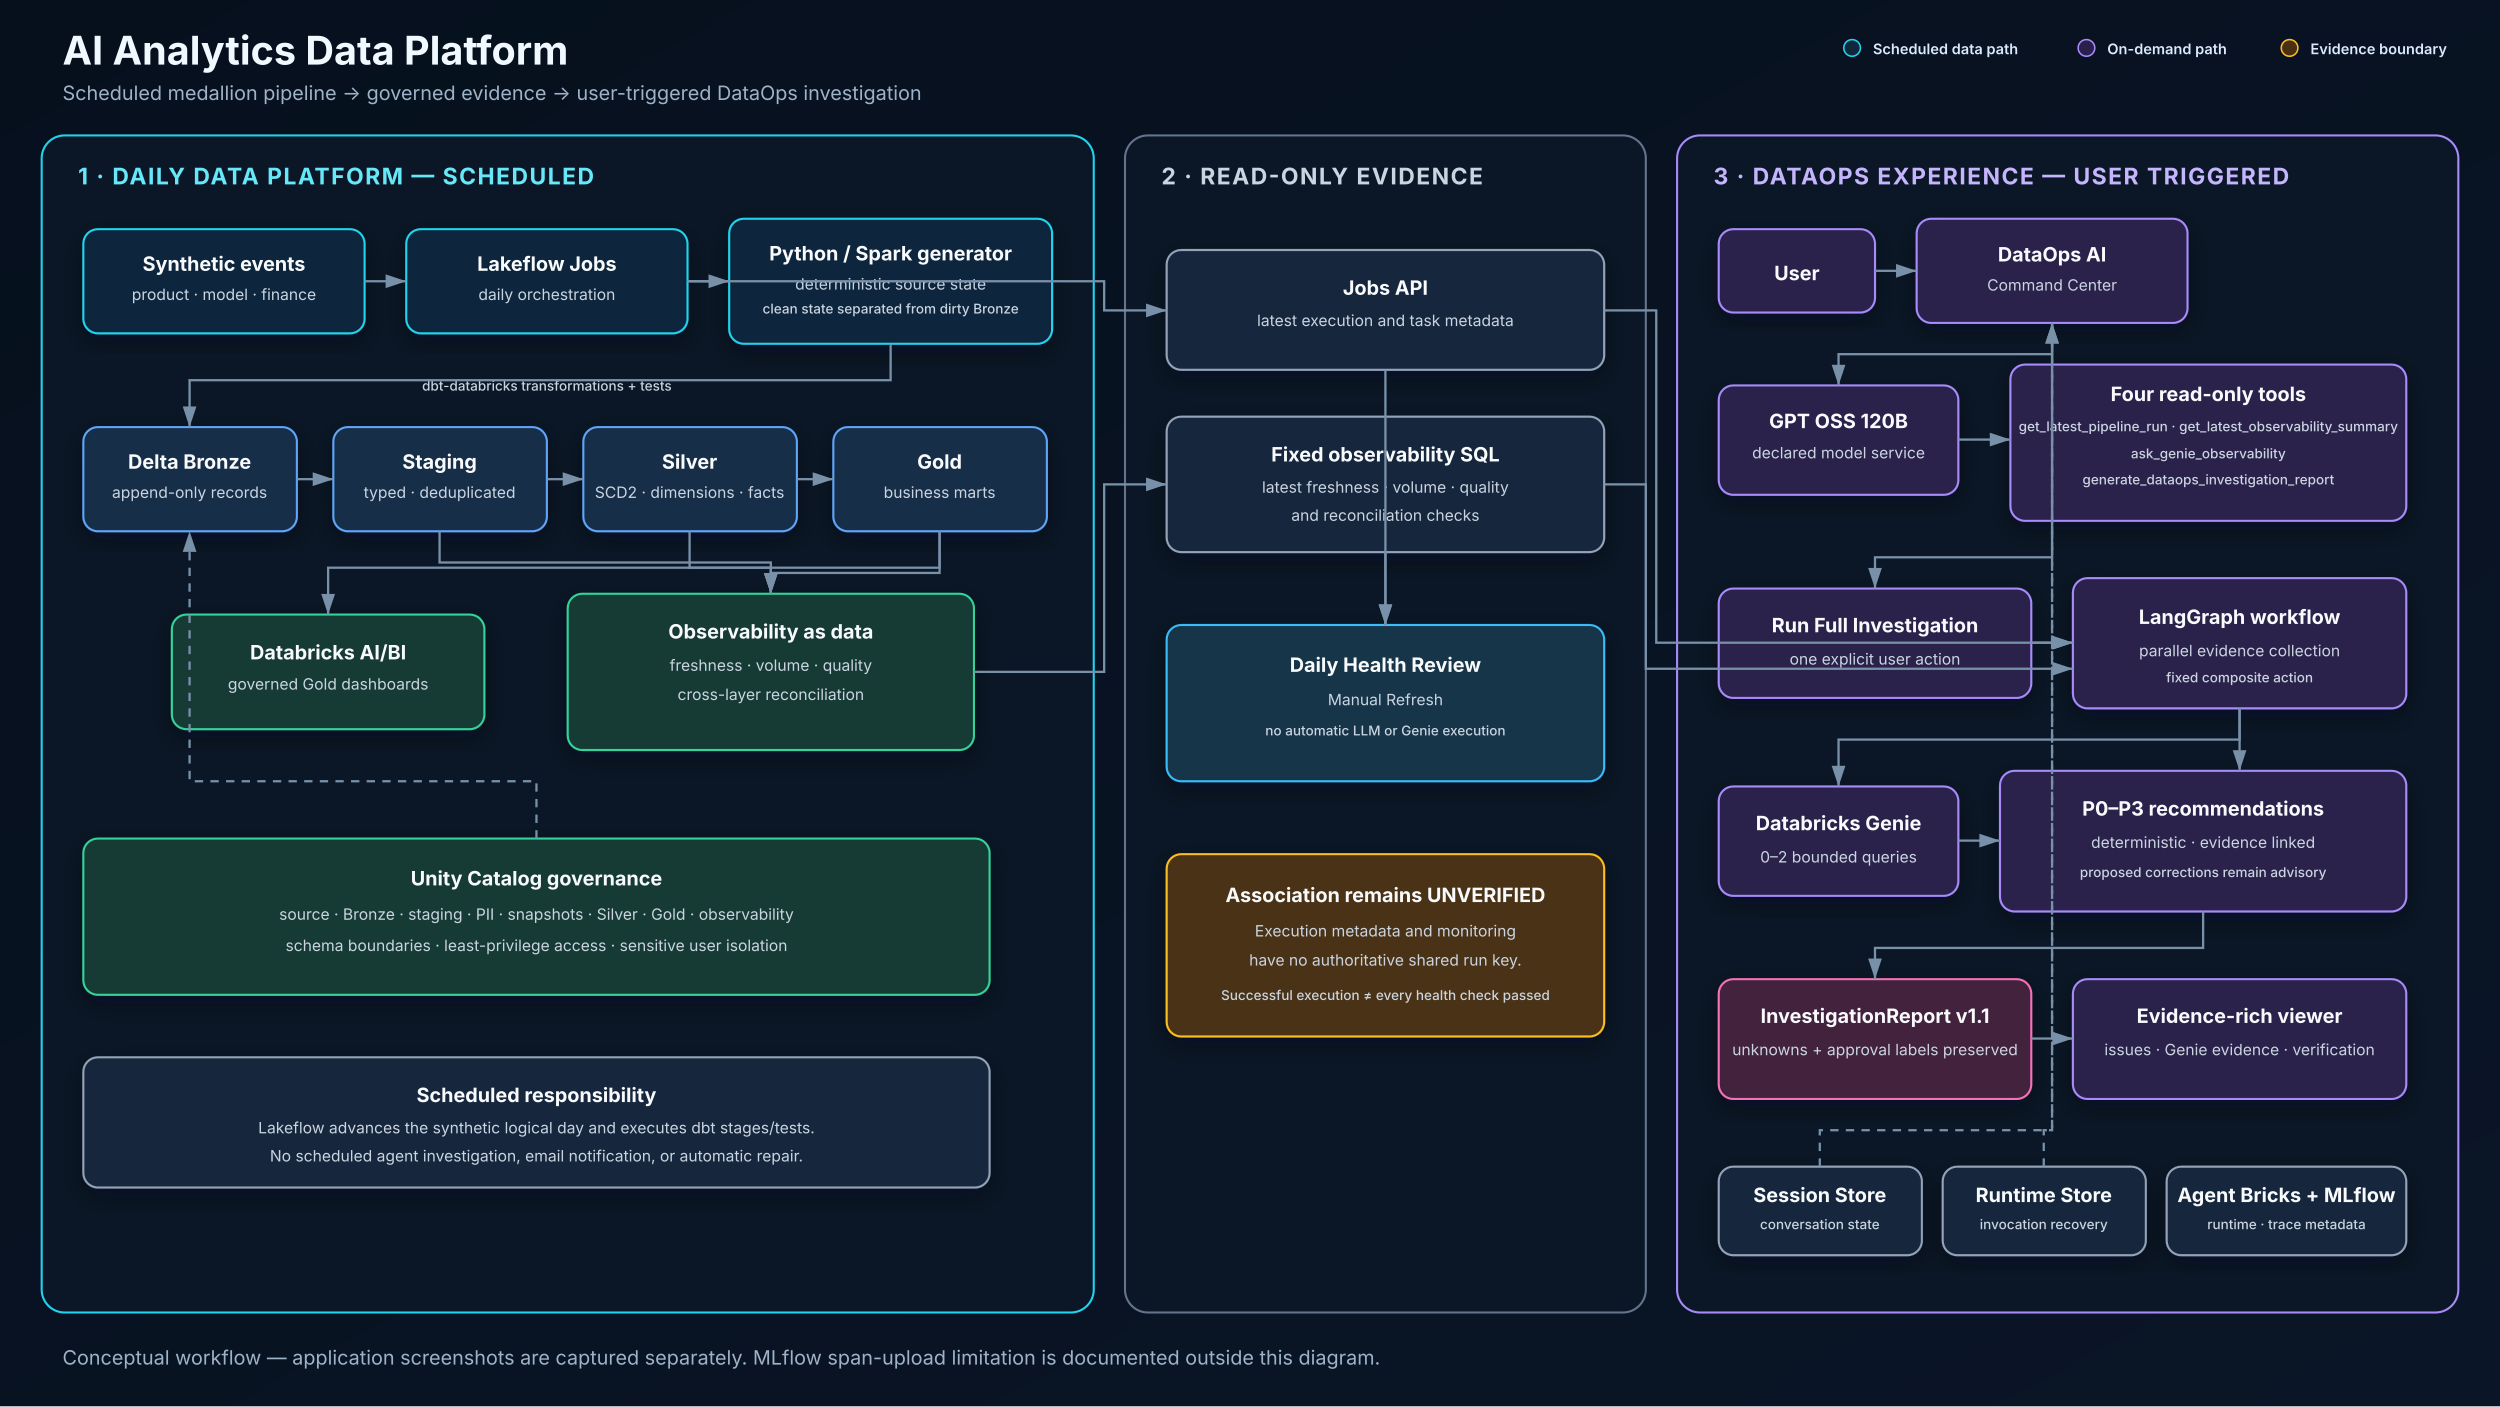
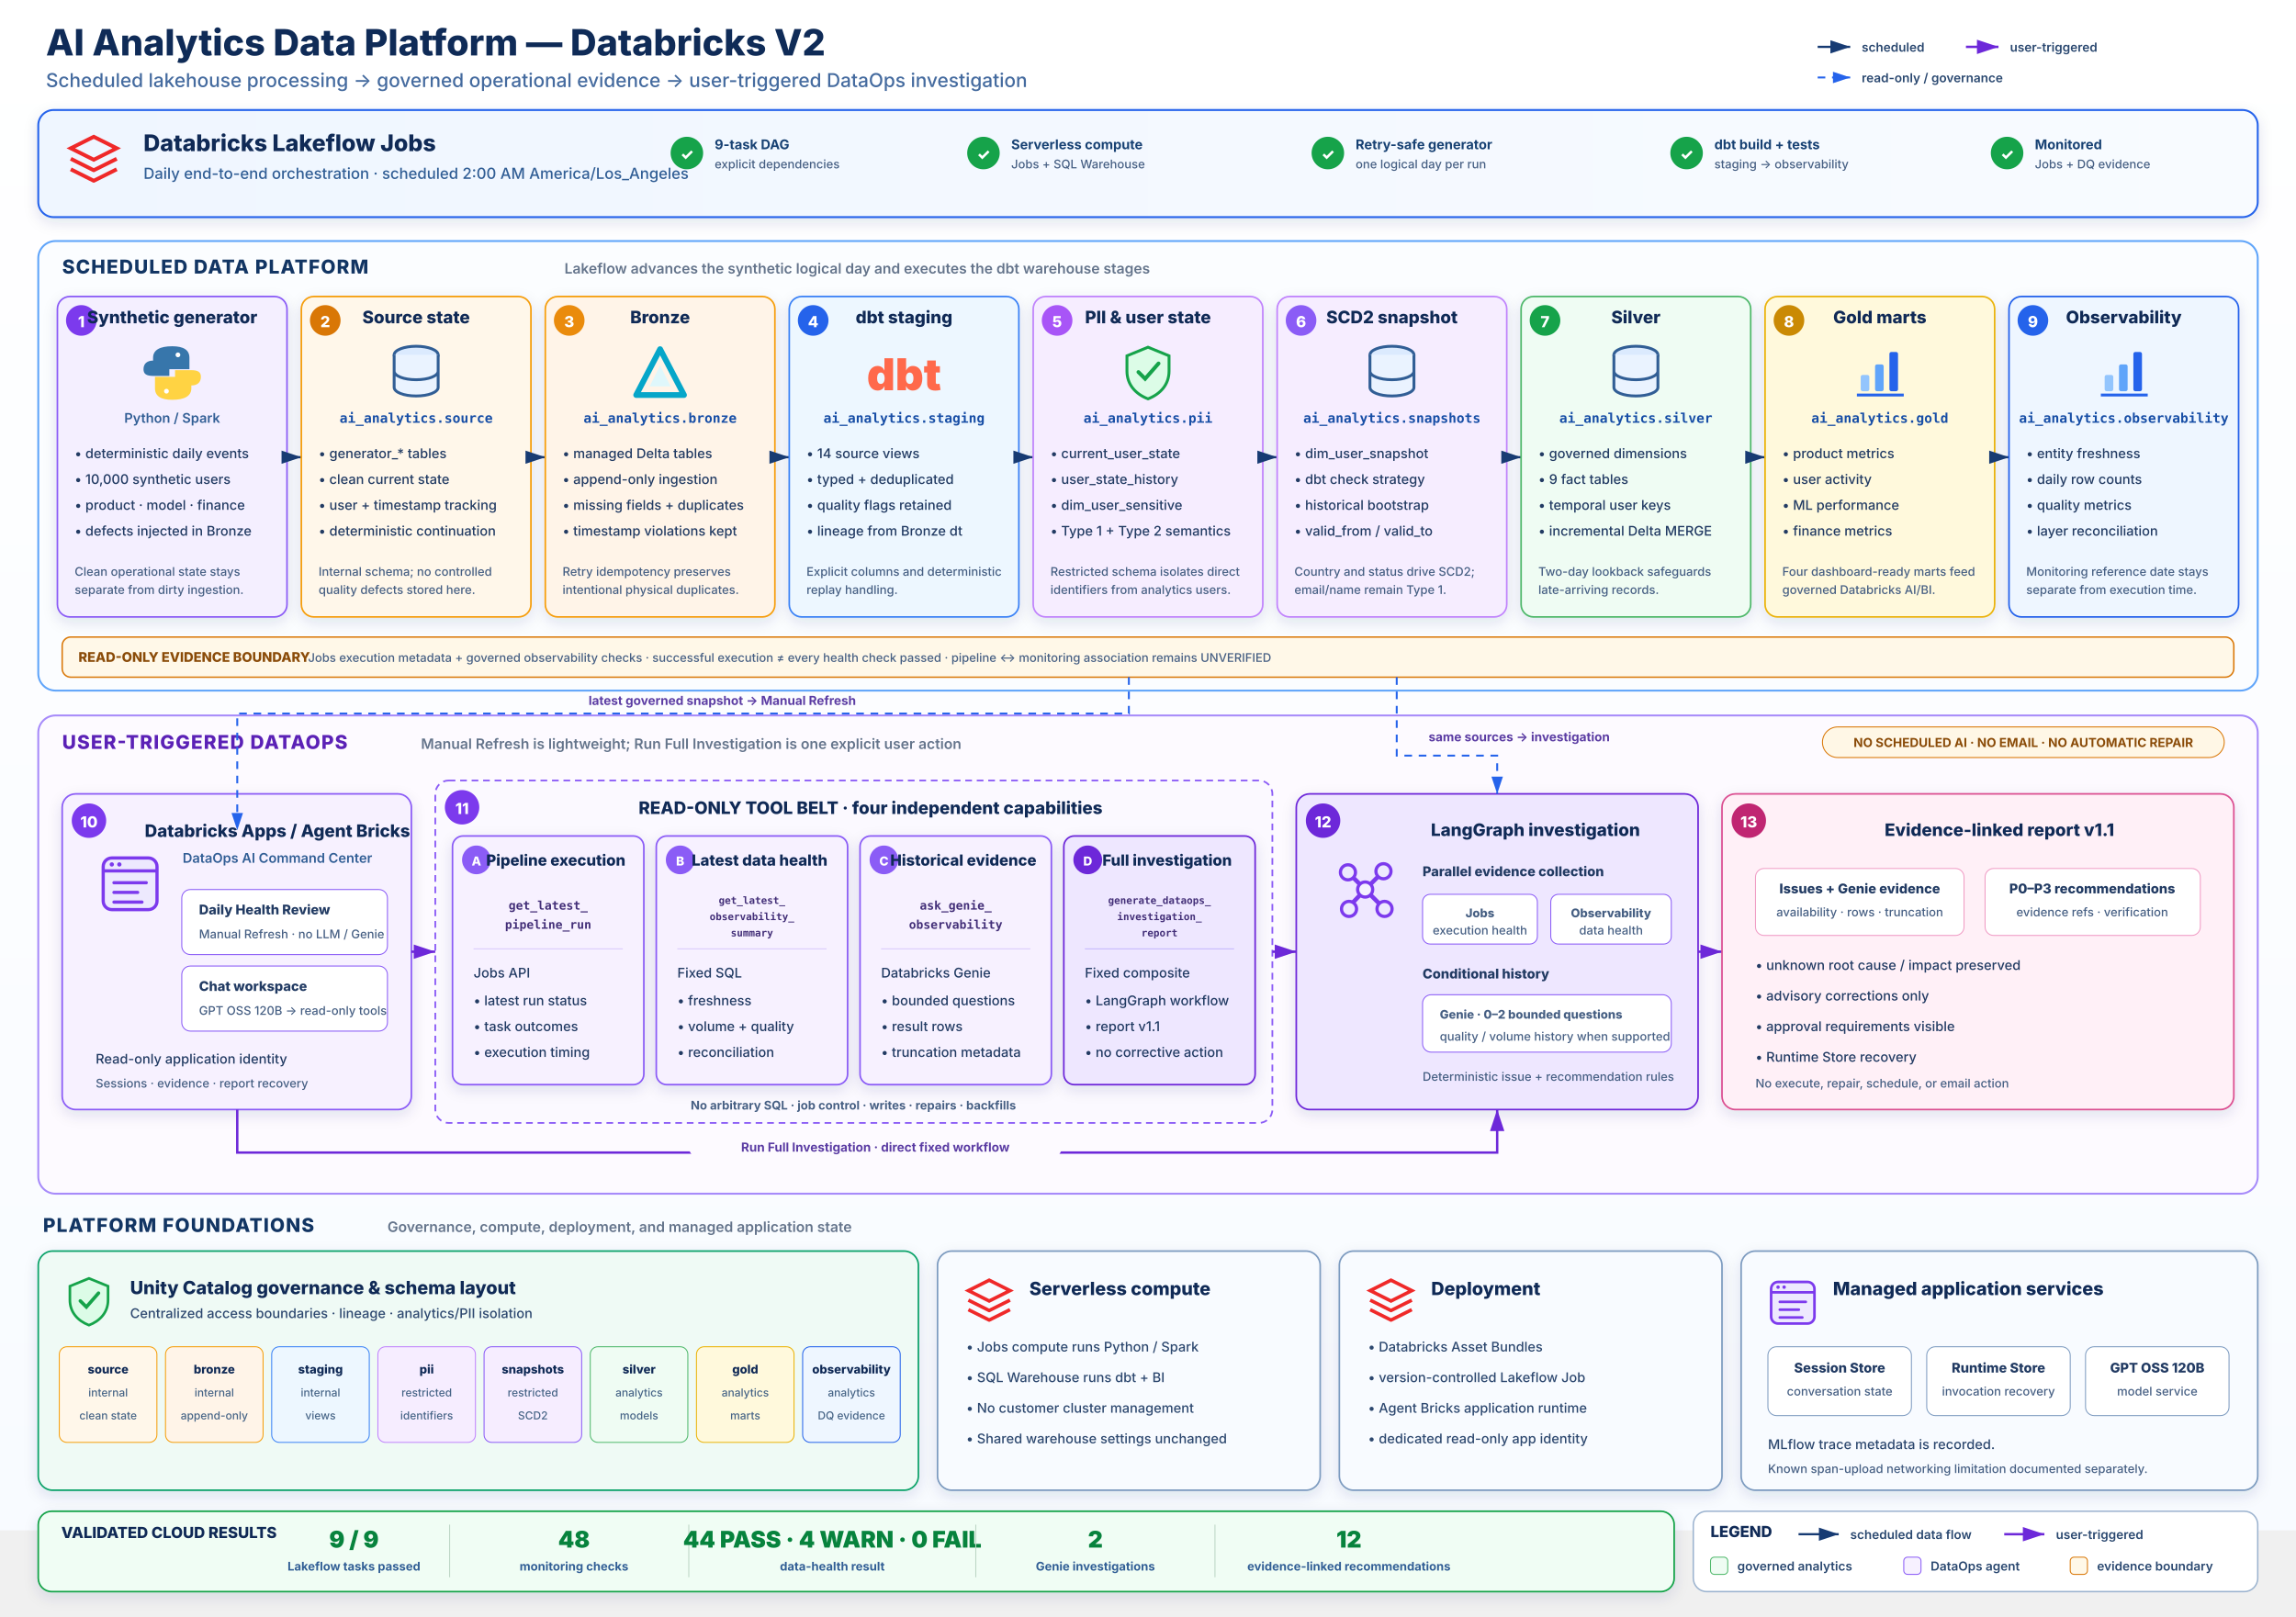
- <svg xmlns="http://www.w3.org/2000/svg" width="2400" height="1350" viewBox="0 0 2400 1350" role="img" aria-labelledby="title desc">
+ <svg xmlns="http://www.w3.org/2000/svg" width="2400" height="1690" viewBox="0 0 2400 1690" role="img" aria-labelledby="title desc">
  <defs>
-     <linearGradient id="bg" x1="0" y1="0" x2="1" y2="1">
-       <stop offset="0" stop-color="#06101d" />
-       <stop offset="1" stop-color="#0a1527" />
+     <linearGradient id="page" x1="0" y1="0" x2="0" y2="1">
+       <stop offset="0" stop-color="#ffffff" />
+       <stop offset="1" stop-color="#f8fbff" />
    </linearGradient>
-     <filter id="shadow" x="-20%" y="-20%" width="140%" height="140%">
-       <feDropShadow dx="0" dy="8" stdDeviation="12" flood-color="#020617" flood-opacity="0.38" />
+     <linearGradient id="lakeflow" x1="0" y1="0" x2="1" y2="0">
+       <stop offset="0" stop-color="#eff6ff" />
+       <stop offset="1" stop-color="#f8fbff" />
+     </linearGradient>
+     <filter id="shadow" x="-20%" y="-20%" width="140%" height="150%">
+       <feDropShadow dx="0" dy="5" stdDeviation="7" flood-color="#15366b" flood-opacity="0.12" />
    </filter>
-     <marker id="arrow" markerWidth="10" markerHeight="10" refX="9" refY="3" orient="auto" markerUnits="strokeWidth">
-       <path d="M0,0 L0,6 L9,3 z" fill="#7890a8" />
+     <marker id="arrow-blue" markerWidth="10" markerHeight="10" refX="9" refY="3" orient="auto" markerUnits="strokeWidth">
+       <path d="M0,0 L0,6 L9,3 z" fill="#173b73" />
    </marker>
+     <marker id="arrow-purple" markerWidth="10" markerHeight="10" refX="9" refY="3" orient="auto" markerUnits="strokeWidth">
+       <path d="M0,0 L0,6 L9,3 z" fill="#6d28d9" />
+     </marker>
+     <marker id="arrow-dash" markerWidth="10" markerHeight="10" refX="9" refY="3" orient="auto" markerUnits="strokeWidth">
+       <path d="M0,0 L0,6 L9,3 z" fill="#2563eb" />
+     </marker>
+     <symbol id="icon-databricks" viewBox="0 0 64 64">
+       <path d="M8 18 32 6l24 12-24 12L8 18Z" fill="none" stroke="#ef2929" stroke-width="4" />
+       <path d="m8 29 24 12 24-12M8 40l24 12 24-12" fill="none" stroke="#ef2929" stroke-width="4" stroke-linejoin="round" />
+     </symbol>
+     <symbol id="icon-db" viewBox="0 0 64 64">
+       <ellipse cx="32" cy="13" rx="23" ry="9" fill="#dbeafe" stroke="#315e95" stroke-width="3" />
+       <path d="M9 13v34c0 5 10 9 23 9s23-4 23-9V13M9 30c0 5 10 9 23 9s23-4 23-9" fill="#eaf3ff" stroke="#315e95" stroke-width="3" />
+     </symbol>
+     <symbol id="icon-delta" viewBox="0 0 64 64">
+       <path d="m32 7 25 48H7L32 7Z" fill="none" stroke="#06a6c9" stroke-width="6" stroke-linejoin="round" />
+       <path d="m32 24 11 22H21l11-22Z" fill="#dff7fb" />
+     </symbol>
+     <symbol id="icon-python" viewBox="0 0 64 64">
+       <path d="M12 29V16c0-8 7-12 20-12 12 0 18 4 18 12v12H29v7H12c-7 0-10-2-10-7 0-6 4-9 10-9" fill="#3776ab" />
+       <circle cx="38" cy="13" r="2.5" fill="#fff" />
+       <path d="M52 35v13c0 8-7 12-20 12-12 0-18-4-18-12V36h21v-7h17c7 0 10 2 10 7 0 6-4 9-10 9" fill="#ffd343" />
+       <circle cx="26" cy="51" r="2.5" fill="#fff" />
+     </symbol>
+     <symbol id="icon-chart" viewBox="0 0 64 64">
+       <path d="M8 55h49" stroke="#2563eb" stroke-width="3" />
+       <rect x="12" y="34" width="9" height="17" rx="2" fill="#93c5fd" />
+       <rect x="27" y="23" width="9" height="28" rx="2" fill="#60a5fa" />
+       <rect x="42" y="10" width="9" height="41" rx="2" fill="#2563eb" />
+     </symbol>
+     <symbol id="icon-shield" viewBox="0 0 64 64">
+       <path d="M32 5 54 14v16c0 14-9 24-22 29C19 54 10 44 10 30V14L32 5Z" fill="#dcfce7" stroke="#16a34a" stroke-width="3" />
+       <path d="m22 31 7 7 14-16" fill="none" stroke="#16a34a" stroke-width="4" stroke-linecap="round" />
+     </symbol>
+     <symbol id="icon-graph" viewBox="0 0 64 64">
+       <path d="M16 16 32 32 49 15M32 32l18 18M32 32 15 50" fill="none" stroke="#7c3aed" stroke-width="4" />
+       <circle cx="16" cy="16" r="7" fill="#ede9fe" stroke="#7c3aed" stroke-width="3" />
+       <circle cx="49" cy="15" r="7" fill="#ede9fe" stroke="#7c3aed" stroke-width="3" />
+       <circle cx="32" cy="32" r="7" fill="#f5f3ff" stroke="#7c3aed" stroke-width="3" />
+       <circle cx="50" cy="50" r="7" fill="#ede9fe" stroke="#7c3aed" stroke-width="3" />
+       <circle cx="17" cy="50" r="7" fill="#ede9fe" stroke="#7c3aed" stroke-width="3" />
+     </symbol>
+     <symbol id="icon-app" viewBox="0 0 64 64">
+       <rect x="7" y="8" width="50" height="48" rx="8" fill="#ede9fe" stroke="#7c3aed" stroke-width="3" />
+       <path d="M7 20h50" stroke="#7c3aed" stroke-width="3" />
+       <circle cx="15" cy="14" r="2" fill="#7c3aed" />
+       <circle cx="22" cy="14" r="2" fill="#7c3aed" />
+       <path d="M17 31h30M17 40h22M17 49h26" stroke="#7c3aed" stroke-width="3" stroke-linecap="round" />
+     </symbol>
    <style>
-       .panel{fill:#0b1726;stroke-width:2}.scheduled{stroke:#22d3ee}.evidence{stroke:#64748b}.ondemand{stroke:#a78bfa}
-       .box{rx:14;stroke-width:2;filter:url(#shadow)}.source{fill:#10283d;stroke:#22d3ee}.transform{fill:#172e47;stroke:#60a5fa}
-       .govern{fill:#143b34;stroke:#34d399}.agent{fill:#2a204b;stroke:#a78bfa}.store{fill:#19283e;stroke:#94a3b8}
-       .warning{fill:#4a3012;stroke:#fbbf24}.report{fill:#42233e;stroke:#f472b6}.health{fill:#183449;stroke:#38bdf8}
-       .edge{fill:none;stroke:#7890a8;stroke-width:2.2;marker-end:url(#arrow)}.dash{stroke-dasharray:8 7}
-       .title{font:700 38px Inter,system-ui,sans-serif;fill:#f0f9ff}.subtitle{font:400 19px Inter,system-ui,sans-serif;fill:#9fb3c8}
-       .panel-title{font:700 22px Inter,system-ui,sans-serif;letter-spacing:1.4px}.cyan{fill:#67e8f9}.violet{fill:#c4b5fd}.slate{fill:#cbd5e1}
-       .label{font:700 19px Inter,system-ui,sans-serif;fill:#f8fafc;text-anchor:middle}.detail{font:400 15px Inter,system-ui,sans-serif;fill:#cbd5e1;text-anchor:middle}
-       .small{font:500 13px Inter,system-ui,sans-serif;fill:#cbd5e1;text-anchor:middle}.edge-label{font:600 13px Inter,system-ui,sans-serif;fill:#a7f3d0}
-       .legend{font:600 14px Inter,system-ui,sans-serif;fill:#dbeafe}.pill{rx:11;stroke-width:1.5}
+       .title{font:800 38px Inter,Arial,sans-serif;fill:#0f2b57}.subtitle{font:500 20px Inter,Arial,sans-serif;fill:#456b9f}
+       .section{font:800 20px Inter,Arial,sans-serif;letter-spacing:1.1px;fill:#123563}.section-note{font:600 15px Inter,Arial,sans-serif;fill:#64748b}
+       .card{stroke-width:1.7;filter:url(#shadow)}.source{fill:#f4efff;stroke:#8b5cf6}.state{fill:#fff7ea;stroke:#f59e0b}
+       .delta{fill:#fff4e8;stroke:#f59e0b}.transform{fill:#edf7ff;stroke:#3b82f6}.pii{fill:#f6edff;stroke:#c084fc}
+       .analytics{fill:#effcf3;stroke:#4fb86b}.gold{fill:#fff9dc;stroke:#eab308}.observe{fill:#eef6ff;stroke:#2563eb}
+       .agent{fill:#f7f1ff;stroke:#8b5cf6}.agent-strong{fill:#eee7ff;stroke:#6d28d9}.report{fill:#fff0f7;stroke:#db4f91}
+       .infra{fill:#f8fbff;stroke:#7d9bc0}.govern{fill:#effaf5;stroke:#10a36b}.metric{fill:#f0fdf4;stroke:#16a34a}
+       .card-title{font:800 18px Inter,Arial,sans-serif;fill:#102a56;text-anchor:middle}.card-sub{font:600 14px Inter,Arial,sans-serif;fill:#315e95;text-anchor:middle}
+       .schema{font:700 14px ui-monospace,SFMono-Regular,Menlo,monospace;fill:#174ea6;text-anchor:middle}.body{font:500 14px Inter,Arial,sans-serif;fill:#223b63}
+       .tiny{font:500 12.5px Inter,Arial,sans-serif;fill:#465f83}.mono{font:600 12.5px ui-monospace,SFMono-Regular,Menlo,monospace;fill:#432f78}
+       .number{font:800 16px Inter,Arial,sans-serif;fill:#fff;text-anchor:middle;dominant-baseline:middle}.banner-title{font:800 24px Inter,Arial,sans-serif;fill:#102a56}
+       .banner-sub{font:500 16px Inter,Arial,sans-serif;fill:#315e95}.chip{font:700 14px Inter,Arial,sans-serif;fill:#174173}.check{font:800 16px Inter,Arial,sans-serif;fill:#fff;text-anchor:middle;dominant-baseline:middle}
+       .flow{fill:none;stroke:#173b73;stroke-width:2.3;marker-end:url(#arrow-blue)}.manual{fill:none;stroke:#6d28d9;stroke-width:2.5;marker-end:url(#arrow-purple)}
+       .dash{fill:none;stroke:#2563eb;stroke-width:2;stroke-dasharray:8 7;marker-end:url(#arrow-dash)}.connector-label{font:700 13px Inter,Arial,sans-serif;fill:#5b3ca3;text-anchor:middle}
+       .panel-title{font:800 19px Inter,Arial,sans-serif;fill:#102a56}.panel-body{font:500 14px Inter,Arial,sans-serif;fill:#2d486f}
+       .schema-name{font:800 12.5px Inter,Arial,sans-serif;fill:#102a56;text-anchor:middle}.schema-role{font:500 11.5px Inter,Arial,sans-serif;fill:#466486;text-anchor:middle}
+       .metric-value{font:900 24px Inter,Arial,sans-serif;fill:#07833d;text-anchor:middle}.metric-label{font:700 12.5px Inter,Arial,sans-serif;fill:#315e95;text-anchor:middle}
+       .legend{font:600 13px Inter,Arial,sans-serif;fill:#29476f}.foot{font:600 12.5px Inter,Arial,sans-serif;fill:#64748b}
    </style>
  </defs>
-   <rect width="2400" height="1350" fill="url(#bg)" />
-   <text x="60" y="62" class="title">AI Analytics Data Platform</text>
-   <text x="60" y="96" class="subtitle">Scheduled medallion pipeline → governed evidence → user-triggered DataOps investigation</text>
-   <rect x="1770" y="38" width="16" height="16" class="pill source" />
-   <text x="1798" y="52" class="legend">Scheduled data path</text>
-   <rect x="1995" y="38" width="16" height="16" class="pill agent" />
-   <text x="2023" y="52" class="legend">On-demand path</text>
-   <rect x="2190" y="38" width="16" height="16" class="pill warning" />
-   <text x="2218" y="52" class="legend">Evidence boundary</text>
-   <rect x="40" y="130" width="1010" height="1130" rx="22" class="panel scheduled" />
-   <text x="75" y="177" class="panel-title cyan">1 · DAILY DATA PLATFORM — SCHEDULED</text>
-   <rect x="80" y="220" width="270" height="100" class="box source" />
-   <text x="215" y="260" class="label">Synthetic events</text>
-   <text x="215" y="288" class="detail">product · model · finance</text>
-   <rect x="390" y="220" width="270" height="100" class="box source" />
-   <text x="525" y="260" class="label">Lakeflow Jobs</text>
-   <text x="525" y="288" class="detail">daily orchestration</text>
-   <rect x="700" y="210" width="310" height="120" class="box source" />
-   <text x="855" y="250" class="label">Python / Spark generator</text>
-   <text x="855" y="278" class="detail">deterministic source state</text>
-   <text x="855" y="301" class="small">clean state separated from dirty Bronze</text>
-   <path d="M350 270 H390" class="edge" />
-   <path d="M660 270 H700" class="edge" />
-   <text x="525" y="375" class="small">dbt-databricks transformations + tests</text>
-   <rect x="80" y="410" width="205" height="100" class="box transform" />
-   <text x="182" y="450" class="label">Delta Bronze</text>
-   <text x="182" y="478" class="detail">append-only records</text>
-   <rect x="320" y="410" width="205" height="100" class="box transform" />
-   <text x="422" y="450" class="label">Staging</text>
-   <text x="422" y="478" class="detail">typed · deduplicated</text>
-   <rect x="560" y="410" width="205" height="100" class="box transform" />
-   <text x="662" y="450" class="label">Silver</text>
-   <text x="662" y="478" class="detail">SCD2 · dimensions · facts</text>
-   <rect x="800" y="410" width="205" height="100" class="box transform" />
-   <text x="902" y="450" class="label">Gold</text>
-   <text x="902" y="478" class="detail">business marts</text>
-   <path d="M855 330 V365 H182 V410" class="edge" />
-   <path d="M285 460 H320" class="edge" />
-   <path d="M525 460 H560" class="edge" />
-   <path d="M765 460 H800" class="edge" />
-   <rect x="165" y="590" width="300" height="110" class="box govern" />
-   <text x="315" y="633" class="label">Databricks AI/BI</text>
-   <text x="315" y="662" class="detail">governed Gold dashboards</text>
-   <rect x="545" y="570" width="390" height="150" class="box govern" />
-   <text x="740" y="613" class="label">Observability as data</text>
-   <text x="740" y="644" class="detail">freshness · volume · quality</text>
-   <text x="740" y="672" class="detail">cross-layer reconciliation</text>
-   <path d="M902 510 V545 H315 V590" class="edge" />
-   <path d="M422 510 V540 H740 V570" class="edge" />
-   <path d="M662 510 V545 H740 V570" class="edge" />
-   <path d="M902 510 V550 H740 V570" class="edge" />
-   <rect x="80" y="805" width="870" height="150" class="box govern" />
-   <text x="515" y="850" class="label">Unity Catalog governance</text>
-   <text x="515" y="883" class="detail">source · Bronze · staging · PII · snapshots · Silver · Gold · observability</text>
-   <text x="515" y="913" class="detail">schema boundaries · least-privilege access · sensitive user isolation</text>
-   <path d="M515 805 V750 H182 V510" class="edge dash" />
-   <rect x="80" y="1015" width="870" height="125" class="box store" />
-   <text x="515" y="1058" class="label">Scheduled responsibility</text>
-   <text x="515" y="1088" class="detail">Lakeflow advances the synthetic logical day and executes dbt stages/tests.</text>
-   <text x="515" y="1115" class="detail">No scheduled agent investigation, email notification, or automatic repair.</text>
-   <rect x="1080" y="130" width="500" height="1130" rx="22" class="panel evidence" />
-   <text x="1115" y="177" class="panel-title slate">2 · READ-ONLY EVIDENCE</text>
-   <rect x="1120" y="240" width="420" height="115" class="box store" />
-   <text x="1330" y="283" class="label">Jobs API</text>
-   <text x="1330" y="313" class="detail">latest execution and task metadata</text>
-   <rect x="1120" y="400" width="420" height="130" class="box store" />
-   <text x="1330" y="443" class="label">Fixed observability SQL</text>
-   <text x="1330" y="473" class="detail">latest freshness · volume · quality</text>
-   <text x="1330" y="500" class="detail">and reconciliation checks</text>
-   <path d="M660 270 H1060 V298 H1120" class="edge" />
-   <path d="M935 645 H1060 V465 H1120" class="edge" />
-   <rect x="1120" y="600" width="420" height="150" class="box health" />
-   <text x="1330" y="645" class="label">Daily Health Review</text>
-   <text x="1330" y="677" class="detail">Manual Refresh</text>
-   <text x="1330" y="706" class="small">no automatic LLM or Genie execution</text>
-   <path d="M1330 355 V600" class="edge" />
-   <path d="M1330 530 V600" class="edge" />
-   <rect x="1120" y="820" width="420" height="175" class="box warning" />
-   <text x="1330" y="866" class="label">Association remains UNVERIFIED</text>
-   <text x="1330" y="899" class="detail">Execution metadata and monitoring</text>
-   <text x="1330" y="927" class="detail">have no authoritative shared run key.</text>
-   <text x="1330" y="960" class="small">Successful execution ≠ every health check passed</text>
-   <rect x="1610" y="130" width="750" height="1130" rx="22" class="panel ondemand" />
-   <text x="1645" y="177" class="panel-title violet">3 · DATAOPS EXPERIENCE — USER TRIGGERED</text>
-   <rect x="1650" y="220" width="150" height="80" class="box agent" />
-   <text x="1725" y="269" class="label">User</text>
-   <rect x="1840" y="210" width="260" height="100" class="box agent" />
-   <text x="1970" y="251" class="label">DataOps AI</text>
-   <text x="1970" y="279" class="detail">Command Center</text>
-   <path d="M1800 260 H1840" class="edge" />
-   <rect x="1650" y="370" width="230" height="105" class="box agent" />
-   <text x="1765" y="411" class="label">GPT OSS 120B</text>
-   <text x="1765" y="440" class="detail">declared model service</text>
-   <rect x="1930" y="350" width="380" height="150" class="box agent" />
-   <text x="2120" y="385" class="label">Four read-only tools</text>
-   <text x="2120" y="414" class="small">get_latest_pipeline_run · get_latest_observability_summary</text>
-   <text x="2120" y="440" class="small">ask_genie_observability</text>
-   <text x="2120" y="465" class="small">generate_dataops_investigation_report</text>
-   <path d="M1970 310 V340 H1765 V370" class="edge" />
-   <path d="M1880 422 H1930" class="edge" />
-   <rect x="1650" y="565" width="300" height="105" class="box agent" />
-   <text x="1800" y="607" class="label">Run Full Investigation</text>
-   <text x="1800" y="638" class="detail">one explicit user action</text>
-   <rect x="1990" y="555" width="320" height="125" class="box agent" />
-   <text x="2150" y="599" class="label">LangGraph workflow</text>
-   <text x="2150" y="630" class="detail">parallel evidence collection</text>
-   <text x="2150" y="655" class="small">fixed composite action</text>
-   <path d="M1970 310 V535 H1800 V565" class="edge" />
-   <path d="M1950 617 H1990" class="edge" />
-   <path d="M1540 298 H1590 V617 H1990" class="edge" />
-   <path d="M1540 465 H1580 V642 H1990" class="edge" />
-   <rect x="1650" y="755" width="230" height="105" class="box agent" />
-   <text x="1765" y="797" class="label">Databricks Genie</text>
-   <text x="1765" y="828" class="detail">0–2 bounded queries</text>
-   <rect x="1920" y="740" width="390" height="135" class="box agent" />
-   <text x="2115" y="783" class="label">P0–P3 recommendations</text>
-   <text x="2115" y="814" class="detail">deterministic · evidence linked</text>
-   <text x="2115" y="842" class="small">proposed corrections remain advisory</text>
-   <path d="M2150 680 V710 H1765 V755" class="edge" />
-   <path d="M1880 807 H1920" class="edge" />
-   <path d="M2150 680 V740" class="edge" />
-   <rect x="1650" y="940" width="300" height="115" class="box report" />
-   <text x="1800" y="982" class="label">InvestigationReport v1.1</text>
-   <text x="1800" y="1013" class="detail">unknowns + approval labels preserved</text>
-   <rect x="1990" y="940" width="320" height="115" class="box agent" />
-   <text x="2150" y="982" class="label">Evidence-rich viewer</text>
-   <text x="2150" y="1013" class="detail">issues · Genie evidence · verification</text>
-   <path d="M2115 875 V910 H1800 V940" class="edge" />
-   <path d="M1950 997 H1990" class="edge" />
-   <rect x="1650" y="1120" width="195" height="85" class="box store" />
-   <text x="1747" y="1154" class="label">Session Store</text>
-   <text x="1747" y="1180" class="small">conversation state</text>
-   <rect x="1865" y="1120" width="195" height="85" class="box store" />
-   <text x="1962" y="1154" class="label">Runtime Store</text>
-   <text x="1962" y="1180" class="small">invocation recovery</text>
-   <rect x="2080" y="1120" width="230" height="85" class="box store" />
-   <text x="2195" y="1154" class="label">Agent Bricks + MLflow</text>
-   <text x="2195" y="1180" class="small">runtime · trace metadata</text>
-   <path d="M1747 1120 V1085 H1970 V310" class="edge dash" />
-   <path d="M1962 1120 V1085 H1970 V310" class="edge dash" />
-   <text x="60" y="1310" class="subtitle">Conceptual workflow — application screenshots are captured separately. MLflow span-upload limitation is documented outside this diagram.</text>
+   <rect width="2400" height="1600" fill="url(#page)" />
+   <text id="diagram-title" x="48" y="58" class="title">AI Analytics Data Platform — Databricks V2</text>
+   <text x="48" y="91" class="subtitle">Scheduled lakehouse processing → governed operational evidence → user-triggered DataOps investigation</text>
+   <g transform="translate(1900 34)">
+     <path d="M0 15h34" class="flow" />
+     <text x="46" y="20" class="legend">scheduled</text>
+     <path d="M155 15h34" class="manual" />
+     <text x="201" y="20" class="legend">user-triggered</text>
+     <path d="M0 47h34" class="dash" />
+     <text x="46" y="52" class="legend">read-only / governance</text>
+   </g>
+   <rect x="40" y="115" width="2320" height="112" rx="16" fill="url(#lakeflow)" stroke="#2563eb" stroke-width="2" filter="url(#shadow)" />
+   <use href="#icon-databricks" x="66" y="137" width="64" height="64" />
+   <text x="150" y="158" class="banner-title">Databricks Lakeflow Jobs</text>
+   <text x="150" y="187" class="banner-sub">Daily end-to-end orchestration · scheduled 2:00 AM America/Los_Angeles</text>
+   <g transform="translate(700 142)">
+     <circle cx="18" cy="18" r="17" fill="#16a34a" />
+     <text x="18" y="19" class="check">✓</text>
+     <text x="47" y="14" class="chip">9-task DAG</text>
+     <text x="47" y="34" class="tiny">explicit dependencies</text>
+   </g>
+   <g transform="translate(1010 142)">
+     <circle cx="18" cy="18" r="17" fill="#16a34a" />
+     <text x="18" y="19" class="check">✓</text>
+     <text x="47" y="14" class="chip">Serverless compute</text>
+     <text x="47" y="34" class="tiny">Jobs + SQL Warehouse</text>
+   </g>
+   <g transform="translate(1370 142)">
+     <circle cx="18" cy="18" r="17" fill="#16a34a" />
+     <text x="18" y="19" class="check">✓</text>
+     <text x="47" y="14" class="chip">Retry-safe generator</text>
+     <text x="47" y="34" class="tiny">one logical day per run</text>
+   </g>
+   <g transform="translate(1745 142)">
+     <circle cx="18" cy="18" r="17" fill="#16a34a" />
+     <text x="18" y="19" class="check">✓</text>
+     <text x="47" y="14" class="chip">dbt build + tests</text>
+     <text x="47" y="34" class="tiny">staging → observability</text>
+   </g>
+   <g transform="translate(2080 142)">
+     <circle cx="18" cy="18" r="17" fill="#16a34a" />
+     <text x="18" y="19" class="check">✓</text>
+     <text x="47" y="14" class="chip">Monitored</text>
+     <text x="47" y="34" class="tiny">Jobs + DQ evidence</text>
+   </g>
+   <rect x="40" y="252" width="2320" height="470" rx="18" fill="#fbfdff" stroke="#60a5fa" stroke-width="2" />
+   <text x="65" y="286" class="section">SCHEDULED DATA PLATFORM</text>
+   <text x="590" y="286" class="section-note">Lakeflow advances the synthetic logical day and executes the dbt warehouse stages</text>
+   <g transform="translate(60 310)">
+     <rect width="240" height="335" rx="13" class="card source" />
+     <circle cx="25" cy="25" r="16" fill="#7c3aed" />
+     <text x="25" y="26" class="number">1</text>
+     <text x="120" y="28" class="card-title">Synthetic generator</text>
+     <use href="#icon-python" x="88" y="48" width="64" height="64" />
+     <text x="120" y="132" class="card-sub">Python / Spark</text>
+     <text x="18" y="169" class="body">• deterministic daily events</text>
+     <text x="18" y="196" class="body">• 10,000 synthetic users</text>
+     <text x="18" y="223" class="body">• product · model · finance</text>
+     <text x="18" y="250" class="body">• defects injected in Bronze</text>
+     <text x="18" y="292" class="tiny">Clean operational state stays</text>
+     <text x="18" y="311" class="tiny">separate from dirty ingestion.</text>
+   </g>
+   <path d="M300 478h15" class="flow" />
+   <g transform="translate(315 310)">
+     <rect width="240" height="335" rx="13" class="card state" />
+     <circle cx="25" cy="25" r="16" fill="#d97706" />
+     <text x="25" y="26" class="number">2</text>
+     <text x="120" y="28" class="card-title">Source state</text>
+     <use href="#icon-db" x="88" y="48" width="64" height="64" />
+     <text x="120" y="132" class="schema">ai_analytics.source</text>
+     <text x="18" y="169" class="body">• generator_* tables</text>
+     <text x="18" y="196" class="body">• clean current state</text>
+     <text x="18" y="223" class="body">• user + timestamp tracking</text>
+     <text x="18" y="250" class="body">• deterministic continuation</text>
+     <text x="18" y="292" class="tiny">Internal schema; no controlled</text>
+     <text x="18" y="311" class="tiny">quality defects stored here.</text>
+   </g>
+   <path d="M555 478h15" class="flow" />
+   <g transform="translate(570 310)">
+     <rect width="240" height="335" rx="13" class="card delta" />
+     <circle cx="25" cy="25" r="16" fill="#ea8b0c" />
+     <text x="25" y="26" class="number">3</text>
+     <text x="120" y="28" class="card-title">Bronze</text>
+     <use href="#icon-delta" x="88" y="48" width="64" height="64" />
+     <text x="120" y="132" class="schema">ai_analytics.bronze</text>
+     <text x="18" y="169" class="body">• managed Delta tables</text>
+     <text x="18" y="196" class="body">• append-only ingestion</text>
+     <text x="18" y="223" class="body">• missing fields + duplicates</text>
+     <text x="18" y="250" class="body">• timestamp violations kept</text>
+     <text x="18" y="292" class="tiny">Retry idempotency preserves</text>
+     <text x="18" y="311" class="tiny">intentional physical duplicates.</text>
+   </g>
+   <path d="M810 478h15" class="flow" />
+   <g transform="translate(825 310)">
+     <rect width="240" height="335" rx="13" class="card transform" />
+     <circle cx="25" cy="25" r="16" fill="#2563eb" />
+     <text x="25" y="26" class="number">4</text>
+     <text x="120" y="28" class="card-title">dbt staging</text>
+     <text x="120" y="98" style="font:900 46px Inter,Arial,sans-serif;fill:#ff694b;text-anchor:middle">dbt</text>
+     <text x="120" y="132" class="schema">ai_analytics.staging</text>
+     <text x="18" y="169" class="body">• 14 source views</text>
+     <text x="18" y="196" class="body">• typed + deduplicated</text>
+     <text x="18" y="223" class="body">• quality flags retained</text>
+     <text x="18" y="250" class="body">• lineage from Bronze dt</text>
+     <text x="18" y="292" class="tiny">Explicit columns and deterministic</text>
+     <text x="18" y="311" class="tiny">replay handling.</text>
+   </g>
+   <path d="M1065 478h15" class="flow" />
+   <g transform="translate(1080 310)">
+     <rect width="240" height="335" rx="13" class="card pii" />
+     <circle cx="25" cy="25" r="16" fill="#a855f7" />
+     <text x="25" y="26" class="number">5</text>
+     <text x="120" y="28" class="card-title">PII &amp; user state</text>
+     <use href="#icon-shield" x="88" y="48" width="64" height="64" />
+     <text x="120" y="132" class="schema">ai_analytics.pii</text>
+     <text x="18" y="169" class="body">• current_user_state</text>
+     <text x="18" y="196" class="body">• user_state_history</text>
+     <text x="18" y="223" class="body">• dim_user_sensitive</text>
+     <text x="18" y="250" class="body">• Type 1 + Type 2 semantics</text>
+     <text x="18" y="292" class="tiny">Restricted schema isolates direct</text>
+     <text x="18" y="311" class="tiny">identifiers from analytics users.</text>
+   </g>
+   <path d="M1320 478h15" class="flow" />
+   <g transform="translate(1335 310)">
+     <rect width="240" height="335" rx="13" class="card pii" />
+     <circle cx="25" cy="25" r="16" fill="#8b5cf6" />
+     <text x="25" y="26" class="number">6</text>
+     <text x="120" y="28" class="card-title">SCD2 snapshot</text>
+     <use href="#icon-db" x="88" y="48" width="64" height="64" />
+     <text x="120" y="132" class="schema">ai_analytics.snapshots</text>
+     <text x="18" y="169" class="body">• dim_user_snapshot</text>
+     <text x="18" y="196" class="body">• dbt check strategy</text>
+     <text x="18" y="223" class="body">• historical bootstrap</text>
+     <text x="18" y="250" class="body">• valid_from / valid_to</text>
+     <text x="18" y="292" class="tiny">Country and status drive SCD2;</text>
+     <text x="18" y="311" class="tiny">email/name remain Type 1.</text>
+   </g>
+   <path d="M1575 478h15" class="flow" />
+   <g transform="translate(1590 310)">
+     <rect width="240" height="335" rx="13" class="card analytics" />
+     <circle cx="25" cy="25" r="16" fill="#16a34a" />
+     <text x="25" y="26" class="number">7</text>
+     <text x="120" y="28" class="card-title">Silver</text>
+     <use href="#icon-db" x="88" y="48" width="64" height="64" />
+     <text x="120" y="132" class="schema">ai_analytics.silver</text>
+     <text x="18" y="169" class="body">• governed dimensions</text>
+     <text x="18" y="196" class="body">• 9 fact tables</text>
+     <text x="18" y="223" class="body">• temporal user keys</text>
+     <text x="18" y="250" class="body">• incremental Delta MERGE</text>
+     <text x="18" y="292" class="tiny">Two-day lookback safeguards</text>
+     <text x="18" y="311" class="tiny">late-arriving records.</text>
+   </g>
+   <path d="M1830 478h15" class="flow" />
+   <g transform="translate(1845 310)">
+     <rect width="240" height="335" rx="13" class="card gold" />
+     <circle cx="25" cy="25" r="16" fill="#ca8a04" />
+     <text x="25" y="26" class="number">8</text>
+     <text x="120" y="28" class="card-title">Gold marts</text>
+     <use href="#icon-chart" x="88" y="48" width="64" height="64" />
+     <text x="120" y="132" class="schema">ai_analytics.gold</text>
+     <text x="18" y="169" class="body">• product metrics</text>
+     <text x="18" y="196" class="body">• user activity</text>
+     <text x="18" y="223" class="body">• ML performance</text>
+     <text x="18" y="250" class="body">• finance metrics</text>
+     <text x="18" y="292" class="tiny">Four dashboard-ready marts feed</text>
+     <text x="18" y="311" class="tiny">governed Databricks AI/BI.</text>
+   </g>
+   <path d="M2085 478h15" class="flow" />
+   <g transform="translate(2100 310)">
+     <rect width="240" height="335" rx="13" class="card observe" />
+     <circle cx="25" cy="25" r="16" fill="#2563eb" />
+     <text x="25" y="26" class="number">9</text>
+     <text x="120" y="28" class="card-title">Observability</text>
+     <use href="#icon-chart" x="88" y="48" width="64" height="64" />
+     <text x="120" y="132" class="schema">ai_analytics.observability</text>
+     <text x="18" y="169" class="body">• entity freshness</text>
+     <text x="18" y="196" class="body">• daily row counts</text>
+     <text x="18" y="223" class="body">• quality metrics</text>
+     <text x="18" y="250" class="body">• layer reconciliation</text>
+     <text x="18" y="292" class="tiny">Monitoring reference date stays</text>
+     <text x="18" y="311" class="tiny">separate from execution time.</text>
+   </g>
+   <rect x="65" y="666" width="2270" height="42" rx="9" fill="#fff8e8" stroke="#d97706" stroke-width="1.5" />
+   <text x="82" y="692" style="font:800 14px Inter,Arial,sans-serif;fill:#8a4b08">READ-ONLY EVIDENCE BOUNDARY</text>
+   <text x="322" y="692" class="tiny">Jobs execution metadata + governed observability checks · successful execution ≠ every health check passed · pipeline ↔ monitoring association remains UNVERIFIED</text>
+   <rect x="40" y="748" width="2320" height="500" rx="18" fill="#fdfaff" stroke="#a78bfa" stroke-width="2" />
+   <text x="65" y="783" class="section" style="fill:#5b21b6">USER-TRIGGERED DATAOPS</text>
+   <text x="440" y="783" class="section-note">Manual Refresh is lightweight; Run Full Investigation is one explicit user action</text>
+   <rect x="1905" y="760" width="420" height="32" rx="16" fill="#fff7e6" stroke="#d97706" />
+   <text x="2115" y="781" style="font:700 13px Inter,Arial,sans-serif;fill:#8a4b08;text-anchor:middle">NO SCHEDULED AI · NO EMAIL · NO AUTOMATIC REPAIR</text>
+   <g transform="translate(65 830)">
+     <rect width="365" height="330" rx="14" class="card agent" />
+     <circle cx="28" cy="28" r="18" fill="#7c3aed" />
+     <text x="28" y="29" class="number">10</text>
+     <use href="#icon-app" x="35" y="58" width="72" height="72" />
+     <text x="225" y="45" class="card-title">Databricks Apps / Agent Bricks</text>
+     <text x="225" y="72" class="card-sub">DataOps AI Command Center</text>
+     <rect x="125" y="100" width="215" height="68" rx="9" fill="#fff" stroke="#8b5cf6" />
+     <text x="143" y="126" class="body" style="font-weight:800">Daily Health Review</text>
+     <text x="143" y="151" class="tiny">Manual Refresh · no LLM / Genie</text>
+     <rect x="125" y="180" width="215" height="68" rx="9" fill="#fff" stroke="#8b5cf6" />
+     <text x="143" y="206" class="body" style="font-weight:800">Chat workspace</text>
+     <text x="143" y="231" class="tiny">GPT OSS 120B → read-only tools</text>
+     <text x="35" y="282" class="body">Read-only application identity</text>
+     <text x="35" y="307" class="tiny">Sessions · evidence · report recovery</text>
+   </g>
+   <path d="M430 995h25" class="manual" />
+   <g transform="translate(455 816)">
+     <rect width="875" height="358" rx="14" fill="#fbf9ff" stroke="#8b5cf6" stroke-width="1.8" stroke-dasharray="7 5" />
+     <circle cx="28" cy="28" r="18" fill="#7c3aed" />
+     <text x="28" y="29" class="number">11</text>
+     <text x="455" y="35" class="card-title">READ-ONLY TOOL BELT · four independent capabilities</text>
+     <g transform="translate(18 58)">
+       <rect width="200" height="260" rx="11" class="card agent" />
+       <circle cx="25" cy="25" r="15" fill="#8b5cf6" />
+       <text x="25" y="26" class="number" style="font-size:13px">A</text>
+       <text x="108" y="31" class="card-title" style="font-size:16px">Pipeline execution</text>
+       <text x="100" y="77" class="mono" style="text-anchor:middle">get_latest_</text>
+       <text x="100" y="97" class="mono" style="text-anchor:middle">pipeline_run</text>
+       <line x1="22" y1="118" x2="178" y2="118" stroke="#d8c9fb" />
+       <text x="22" y="148" class="body">Jobs API</text>
+       <text x="22" y="177" class="body">• latest run status</text>
+       <text x="22" y="204" class="body">• task outcomes</text>
+       <text x="22" y="231" class="body">• execution timing</text>
+     </g>
+     <g transform="translate(231 58)">
+       <rect width="200" height="260" rx="11" class="card agent" />
+       <circle cx="25" cy="25" r="15" fill="#8b5cf6" />
+       <text x="25" y="26" class="number" style="font-size:13px">B</text>
+       <text x="108" y="31" class="card-title" style="font-size:16px">Latest data health</text>
+       <text x="100" y="71" class="mono" style="font-size:10.5px;text-anchor:middle">get_latest_</text>
+       <text x="100" y="88" class="mono" style="font-size:10.5px;text-anchor:middle">observability_</text>
+       <text x="100" y="105" class="mono" style="font-size:10.5px;text-anchor:middle">summary</text>
+       <line x1="22" y1="118" x2="178" y2="118" stroke="#d8c9fb" />
+       <text x="22" y="148" class="body">Fixed SQL</text>
+       <text x="22" y="177" class="body">• freshness</text>
+       <text x="22" y="204" class="body">• volume + quality</text>
+       <text x="22" y="231" class="body">• reconciliation</text>
+     </g>
+     <g transform="translate(444 58)">
+       <rect width="200" height="260" rx="11" class="card agent" />
+       <circle cx="25" cy="25" r="15" fill="#8b5cf6" />
+       <text x="25" y="26" class="number" style="font-size:13px">C</text>
+       <text x="108" y="31" class="card-title" style="font-size:16px">Historical evidence</text>
+       <text x="100" y="77" class="mono" style="text-anchor:middle">ask_genie_</text>
+       <text x="100" y="97" class="mono" style="text-anchor:middle">observability</text>
+       <line x1="22" y1="118" x2="178" y2="118" stroke="#d8c9fb" />
+       <text x="22" y="148" class="body">Databricks Genie</text>
+       <text x="22" y="177" class="body">• bounded questions</text>
+       <text x="22" y="204" class="body">• result rows</text>
+       <text x="22" y="231" class="body">• truncation metadata</text>
+     </g>
+     <g transform="translate(657 58)">
+       <rect width="200" height="260" rx="11" class="card agent-strong" />
+       <circle cx="25" cy="25" r="15" fill="#6d28d9" />
+       <text x="25" y="26" class="number" style="font-size:13px">D</text>
+       <text x="108" y="31" class="card-title" style="font-size:16px">Full investigation</text>
+       <text x="100" y="71" class="mono" style="font-size:10.5px;text-anchor:middle">generate_dataops_</text>
+       <text x="100" y="88" class="mono" style="font-size:10.5px;text-anchor:middle">investigation_</text>
+       <text x="100" y="105" class="mono" style="font-size:10.5px;text-anchor:middle">report</text>
+       <line x1="22" y1="118" x2="178" y2="118" stroke="#c4b5fd" />
+       <text x="22" y="148" class="body">Fixed composite</text>
+       <text x="22" y="177" class="body">• LangGraph workflow</text>
+       <text x="22" y="204" class="body">• report v1.1</text>
+       <text x="22" y="231" class="body">• no corrective action</text>
+     </g>
+     <text x="437" y="344" class="tiny" style="font-weight:700;text-anchor:middle">No arbitrary SQL · job control · writes · repairs · backfills</text>
+   </g>
+   <path d="M1330 995h25" class="manual" />
+   <g transform="translate(1355 830)">
+     <rect width="420" height="330" rx="14" class="card agent-strong" />
+     <circle cx="28" cy="28" r="18" fill="#6d28d9" />
+     <text x="28" y="29" class="number">12</text>
+     <use href="#icon-graph" x="36" y="64" width="72" height="72" />
+     <text x="250" y="44" class="card-title">LangGraph investigation</text>
+     <text x="132" y="86" class="body" style="font-weight:800">Parallel evidence collection</text>
+     <rect x="132" y="105" width="120" height="52" rx="8" fill="#fff" stroke="#8b5cf6" />
+     <text x="192" y="129" class="tiny" style="font-weight:800;text-anchor:middle">Jobs</text>
+     <text x="192" y="147" class="tiny" style="text-anchor:middle">execution health</text>
+     <rect x="266" y="105" width="126" height="52" rx="8" fill="#fff" stroke="#8b5cf6" />
+     <text x="329" y="129" class="tiny" style="font-weight:800;text-anchor:middle">Observability</text>
+     <text x="329" y="147" class="tiny" style="text-anchor:middle">data health</text>
+     <text x="132" y="193" class="body" style="font-weight:800">Conditional history</text>
+     <rect x="132" y="210" width="260" height="60" rx="9" fill="#fff" stroke="#8b5cf6" />
+     <text x="150" y="235" class="tiny" style="font-weight:800">Genie · 0–2 bounded questions</text>
+     <text x="150" y="258" class="tiny">quality / volume history when supported</text>
+     <text x="132" y="300" class="tiny">Deterministic issue + recommendation rules</text>
+   </g>
+   <path d="M1775 995h25" class="manual" />
+   <g transform="translate(1800 830)">
+     <rect width="535" height="330" rx="14" class="card report" />
+     <circle cx="28" cy="28" r="18" fill="#c02672" />
+     <text x="28" y="29" class="number">13</text>
+     <text x="290" y="44" class="card-title">Evidence-linked report v1.1</text>
+     <rect x="35" y="78" width="218" height="70" rx="9" fill="#fff" stroke="#f09bc4" />
+     <text x="144" y="104" class="body" style="font-weight:800;text-anchor:middle">Issues + Genie evidence</text>
+     <text x="144" y="128" class="tiny" style="text-anchor:middle">availability · rows · truncation</text>
+     <rect x="275" y="78" width="225" height="70" rx="9" fill="#fff" stroke="#f09bc4" />
+     <text x="387" y="104" class="body" style="font-weight:800;text-anchor:middle">P0–P3 recommendations</text>
+     <text x="387" y="128" class="tiny" style="text-anchor:middle">evidence refs · verification</text>
+     <text x="35" y="184" class="body">• unknown root cause / impact preserved</text>
+     <text x="35" y="216" class="body">• advisory corrections only</text>
+     <text x="35" y="248" class="body">• approval requirements visible</text>
+     <text x="35" y="280" class="body">• Runtime Store recovery</text>
+     <text x="35" y="307" class="tiny">No execute, repair, schedule, or email action</text>
+   </g>
+   <path d="M248 1160v45h1317v-45" class="manual" />
+   <rect x="720" y="1187" width="390" height="24" rx="12" fill="#fdfaff" />
+   <text x="915" y="1204" class="connector-label">Run Full Investigation · direct fixed workflow</text>
+   <path d="M1180 708v38H248v122" class="dash" />
+   <text x="755" y="737" class="connector-label">latest governed snapshot → Manual Refresh</text>
+   <path d="M1460 708v82h105v40" class="dash" />
+   <text x="1588" y="775" class="connector-label">same sources → investigation</text>
+   <text x="45" y="1288" class="section">PLATFORM FOUNDATIONS</text>
+   <text x="405" y="1288" class="section-note">Governance, compute, deployment, and managed application state</text>
+   <g transform="translate(40 1308)">
+     <rect width="920" height="250" rx="15" class="card govern" />
+     <use href="#icon-shield" x="24" y="24" width="58" height="58" />
+     <text x="96" y="45" class="panel-title">Unity Catalog governance &amp; schema layout</text>
+     <text x="96" y="70" class="panel-body">Centralized access boundaries · lineage · analytics/PII isolation</text>
+     <g transform="translate(22 100)">
+       <g>
+         <rect width="102" height="100" rx="8" fill="#fff7ea" stroke="#f59e0b" />
+         <text x="51" y="28" class="schema-name">source</text>
+         <text x="51" y="52" class="schema-role">internal</text>
+         <text x="51" y="76" class="schema-role">clean state</text>
+       </g>
+       <g transform="translate(111)">
+         <rect width="102" height="100" rx="8" fill="#fff4e8" stroke="#f59e0b" />
+         <text x="51" y="28" class="schema-name">bronze</text>
+         <text x="51" y="52" class="schema-role">internal</text>
+         <text x="51" y="76" class="schema-role">append-only</text>
+       </g>
+       <g transform="translate(222)">
+         <rect width="102" height="100" rx="8" fill="#edf7ff" stroke="#3b82f6" />
+         <text x="51" y="28" class="schema-name">staging</text>
+         <text x="51" y="52" class="schema-role">internal</text>
+         <text x="51" y="76" class="schema-role">views</text>
+       </g>
+       <g transform="translate(333)">
+         <rect width="102" height="100" rx="8" fill="#f6edff" stroke="#c084fc" />
+         <text x="51" y="28" class="schema-name">pii</text>
+         <text x="51" y="52" class="schema-role">restricted</text>
+         <text x="51" y="76" class="schema-role">identifiers</text>
+       </g>
+       <g transform="translate(444)">
+         <rect width="102" height="100" rx="8" fill="#f6edff" stroke="#8b5cf6" />
+         <text x="51" y="28" class="schema-name">snapshots</text>
+         <text x="51" y="52" class="schema-role">restricted</text>
+         <text x="51" y="76" class="schema-role">SCD2</text>
+       </g>
+       <g transform="translate(555)">
+         <rect width="102" height="100" rx="8" fill="#effcf3" stroke="#4fb86b" />
+         <text x="51" y="28" class="schema-name">silver</text>
+         <text x="51" y="52" class="schema-role">analytics</text>
+         <text x="51" y="76" class="schema-role">models</text>
+       </g>
+       <g transform="translate(666)">
+         <rect width="102" height="100" rx="8" fill="#fff9dc" stroke="#eab308" />
+         <text x="51" y="28" class="schema-name">gold</text>
+         <text x="51" y="52" class="schema-role">analytics</text>
+         <text x="51" y="76" class="schema-role">marts</text>
+       </g>
+       <g transform="translate(777)">
+         <rect width="102" height="100" rx="8" fill="#eef6ff" stroke="#2563eb" />
+         <text x="51" y="28" class="schema-name">observability</text>
+         <text x="51" y="52" class="schema-role">analytics</text>
+         <text x="51" y="76" class="schema-role">DQ evidence</text>
+       </g>
+     </g>
+   </g>
+   <g transform="translate(980 1308)">
+     <rect width="400" height="250" rx="15" class="card infra" />
+     <use href="#icon-databricks" x="25" y="25" width="58" height="58" />
+     <text x="96" y="46" class="panel-title">Serverless compute</text>
+     <text x="30" y="105" class="panel-body">• Jobs compute runs Python / Spark</text>
+     <text x="30" y="137" class="panel-body">• SQL Warehouse runs dbt + BI</text>
+     <text x="30" y="169" class="panel-body">• No customer cluster management</text>
+     <text x="30" y="201" class="panel-body">• Shared warehouse settings unchanged</text>
+   </g>
+   <g transform="translate(1400 1308)">
+     <rect width="400" height="250" rx="15" class="card infra" />
+     <use href="#icon-databricks" x="25" y="25" width="58" height="58" />
+     <text x="96" y="46" class="panel-title">Deployment</text>
+     <text x="30" y="105" class="panel-body">• Databricks Asset Bundles</text>
+     <text x="30" y="137" class="panel-body">• version-controlled Lakeflow Job</text>
+     <text x="30" y="169" class="panel-body">• Agent Bricks application runtime</text>
+     <text x="30" y="201" class="panel-body">• dedicated read-only app identity</text>
+   </g>
+   <g transform="translate(1820 1308)">
+     <rect width="540" height="250" rx="15" class="card infra" />
+     <use href="#icon-app" x="25" y="25" width="58" height="58" />
+     <text x="96" y="46" class="panel-title">Managed application services</text>
+     <rect x="28" y="100" width="150" height="72" rx="9" fill="#fff" stroke="#7d9bc0" />
+     <text x="103" y="127" class="body" style="font-weight:800;text-anchor:middle">Session Store</text>
+     <text x="103" y="151" class="tiny" style="text-anchor:middle">conversation state</text>
+     <rect x="194" y="100" width="150" height="72" rx="9" fill="#fff" stroke="#7d9bc0" />
+     <text x="269" y="127" class="body" style="font-weight:800;text-anchor:middle">Runtime Store</text>
+     <text x="269" y="151" class="tiny" style="text-anchor:middle">invocation recovery</text>
+     <rect x="360" y="100" width="150" height="72" rx="9" fill="#fff" stroke="#7d9bc0" />
+     <text x="435" y="127" class="body" style="font-weight:800;text-anchor:middle">GPT OSS 120B</text>
+     <text x="435" y="151" class="tiny" style="text-anchor:middle">model service</text>
+     <text x="28" y="207" class="panel-body">MLflow trace metadata is recorded.</text>
+     <text x="28" y="232" class="tiny">Known span-upload networking limitation documented separately.</text>
+   </g>
+   <g transform="translate(40 1580)">
+     <rect width="1710" height="84" rx="14" class="card metric" />
+     <text x="24" y="28" class="panel-title" style="font-size:16px">VALIDATED CLOUD RESULTS</text>
+     <g transform="translate(245 10)">
+       <text x="85" y="28" class="metric-value">9 / 9</text>
+       <text x="85" y="52" class="metric-label">Lakeflow tasks passed</text>
+     </g>
+     <line x1="430" y1="14" x2="430" y2="69" stroke="#bbd5c4" />
+     <g transform="translate(450 10)">
+       <text x="110" y="28" class="metric-value">48</text>
+       <text x="110" y="52" class="metric-label">monitoring checks</text>
+     </g>
+     <line x1="680" y1="14" x2="680" y2="69" stroke="#bbd5c4" />
+     <g transform="translate(700 10)">
+       <text x="130" y="28" class="metric-value">44 PASS · 4 WARN · 0 FAIL</text>
+       <text x="130" y="52" class="metric-label">data-health result</text>
+     </g>
+     <line x1="980" y1="14" x2="980" y2="69" stroke="#bbd5c4" />
+     <g transform="translate(1000 10)">
+       <text x="105" y="28" class="metric-value">2</text>
+       <text x="105" y="52" class="metric-label">Genie investigations</text>
+     </g>
+     <line x1="1230" y1="14" x2="1230" y2="69" stroke="#bbd5c4" />
+     <g transform="translate(1250 10)">
+       <text x="120" y="28" class="metric-value">12</text>
+       <text x="120" y="52" class="metric-label">evidence-linked recommendations</text>
+     </g>
+   </g>
+   <g transform="translate(1770 1580)">
+     <rect width="590" height="84" rx="14" fill="#fff" stroke="#9cb3cf" stroke-width="1.5" />
+     <text x="18" y="27" class="panel-title" style="font-size:16px">LEGEND</text>
+     <path d="M110 24h42" class="flow" />
+     <text x="164" y="29" class="legend">scheduled data flow</text>
+     <path d="M325 24h42" class="manual" />
+     <text x="379" y="29" class="legend">user-triggered</text>
+     <rect x="18" y="48" width="18" height="18" rx="4" fill="#effcf3" stroke="#4fb86b" />
+     <text x="46" y="62" class="legend">governed analytics</text>
+     <rect x="220" y="48" width="18" height="18" rx="4" fill="#f7f1ff" stroke="#8b5cf6" />
+     <text x="248" y="62" class="legend">DataOps agent</text>
+     <rect x="394" y="48" width="18" height="18" rx="4" fill="#fff8e8" stroke="#d97706" />
+     <text x="422" y="62" class="legend">evidence boundary</text>
+   </g>
</svg>
